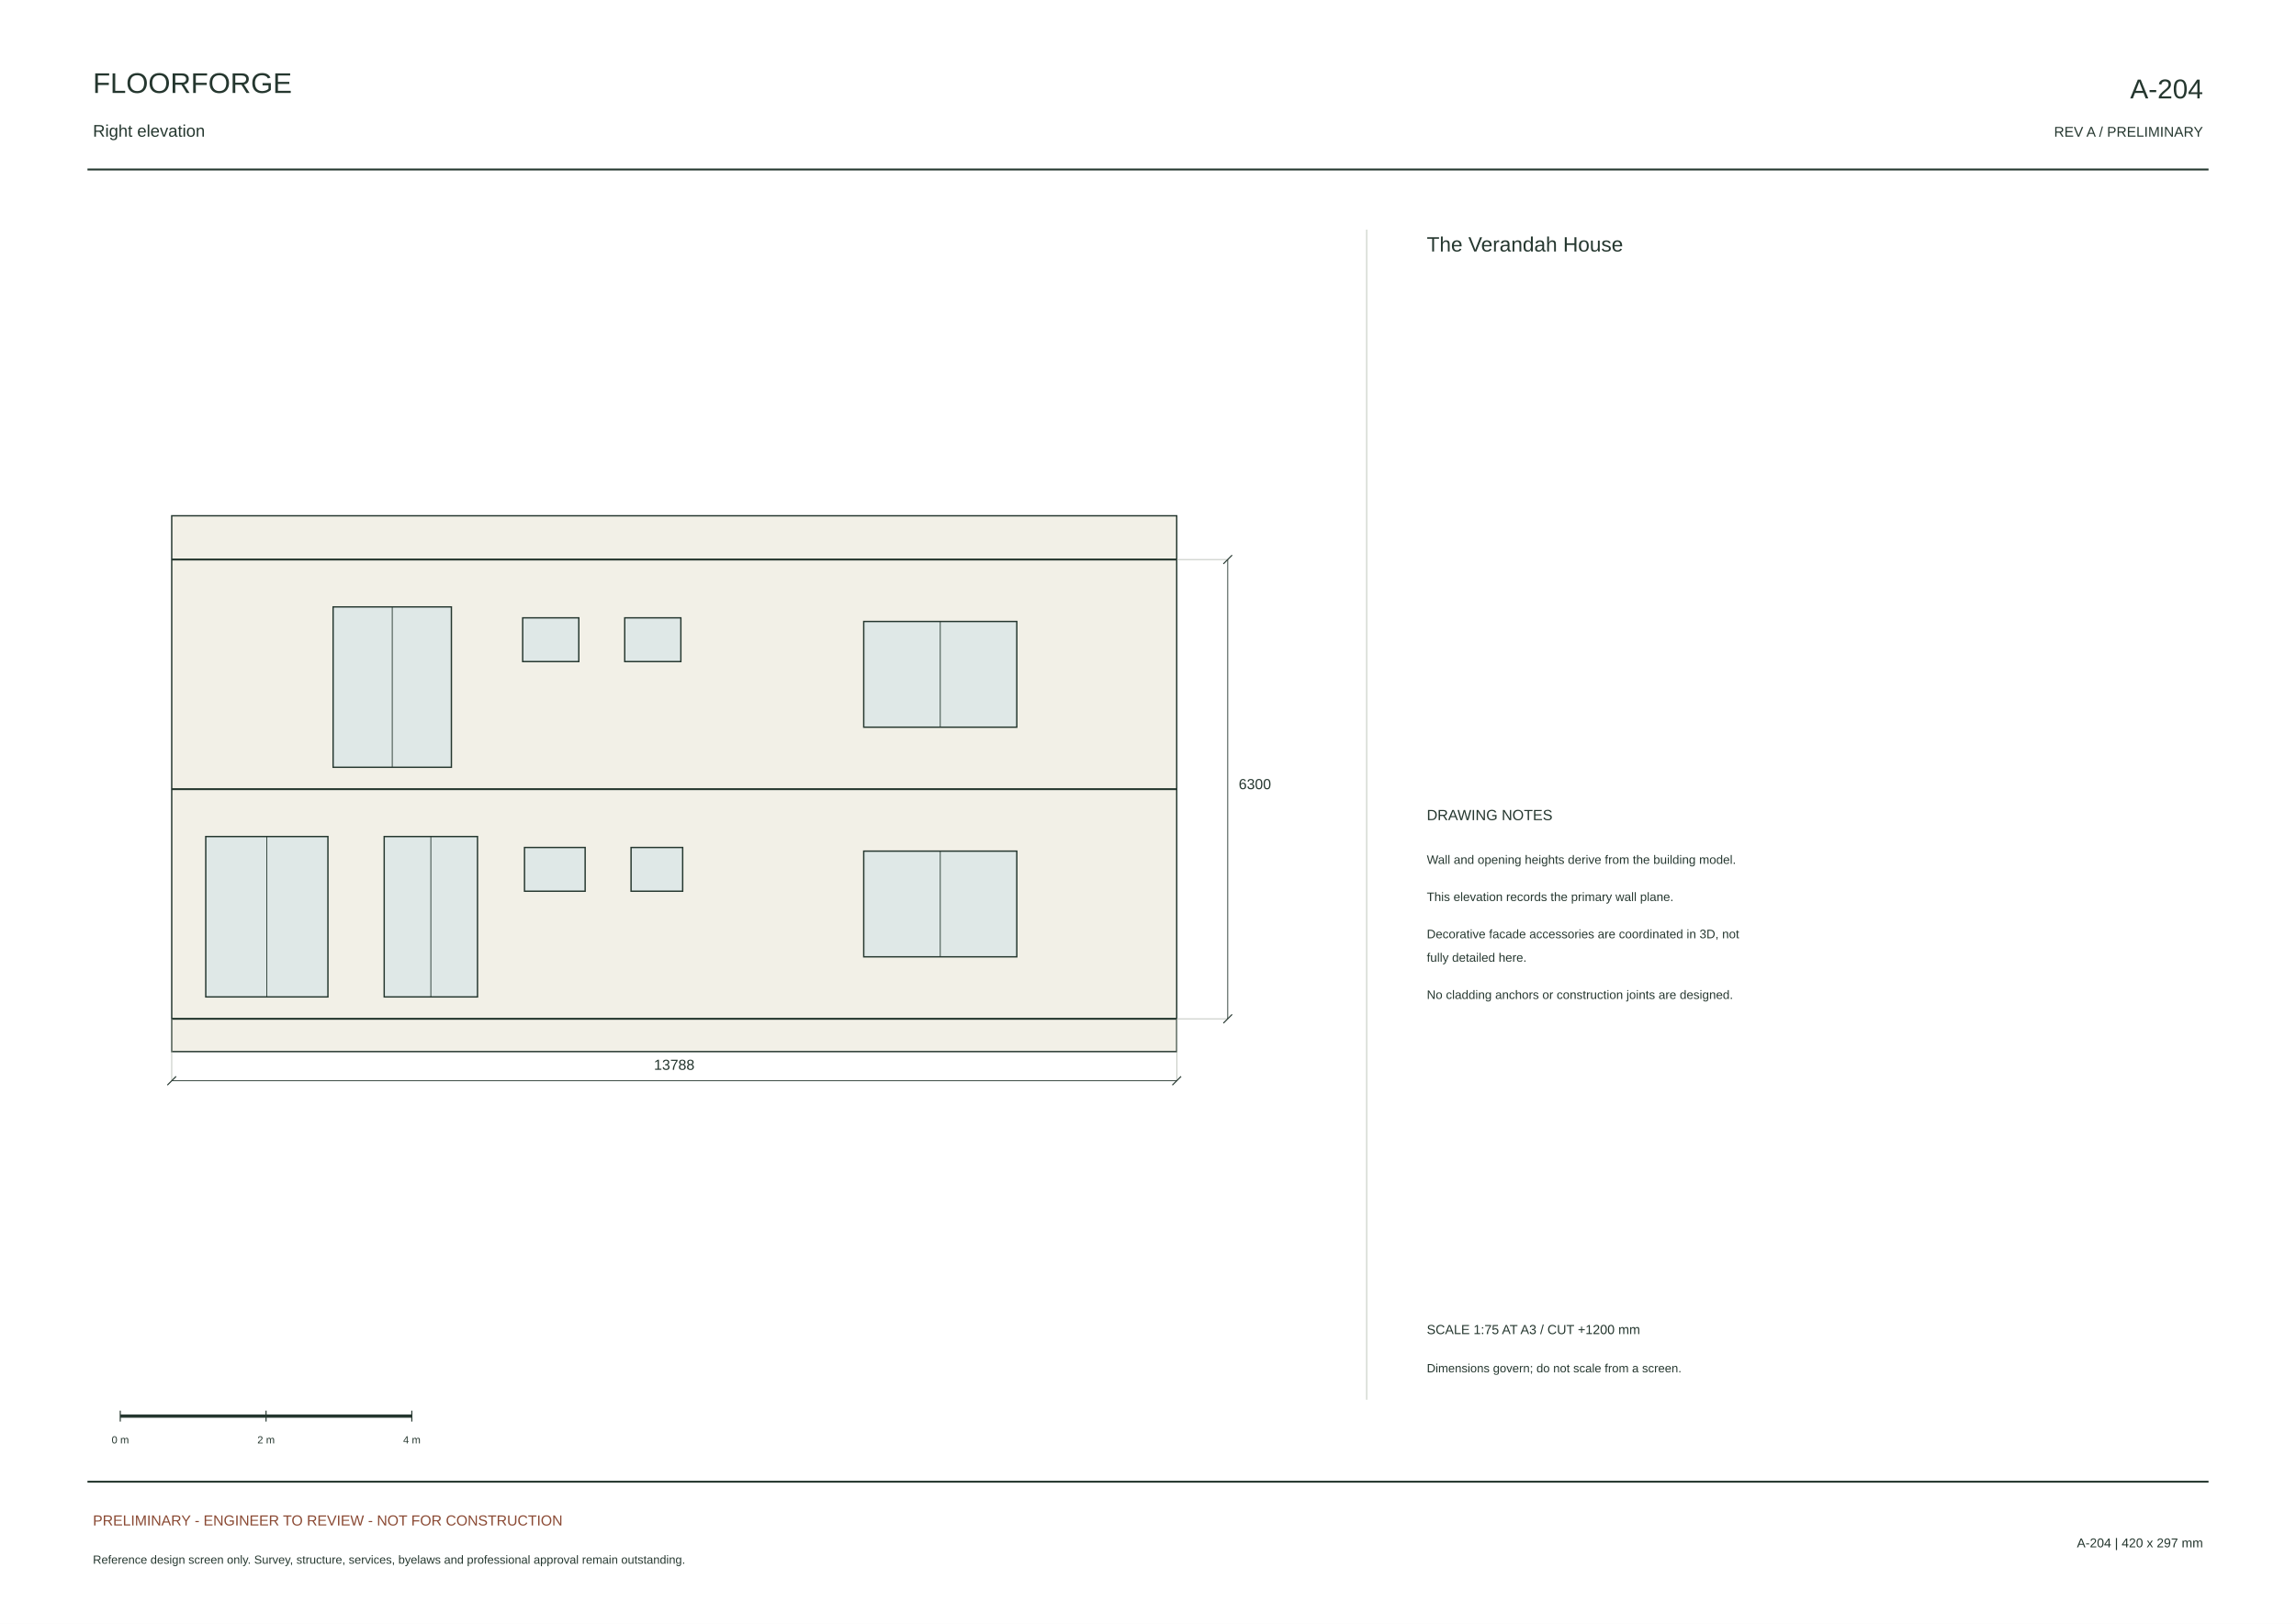
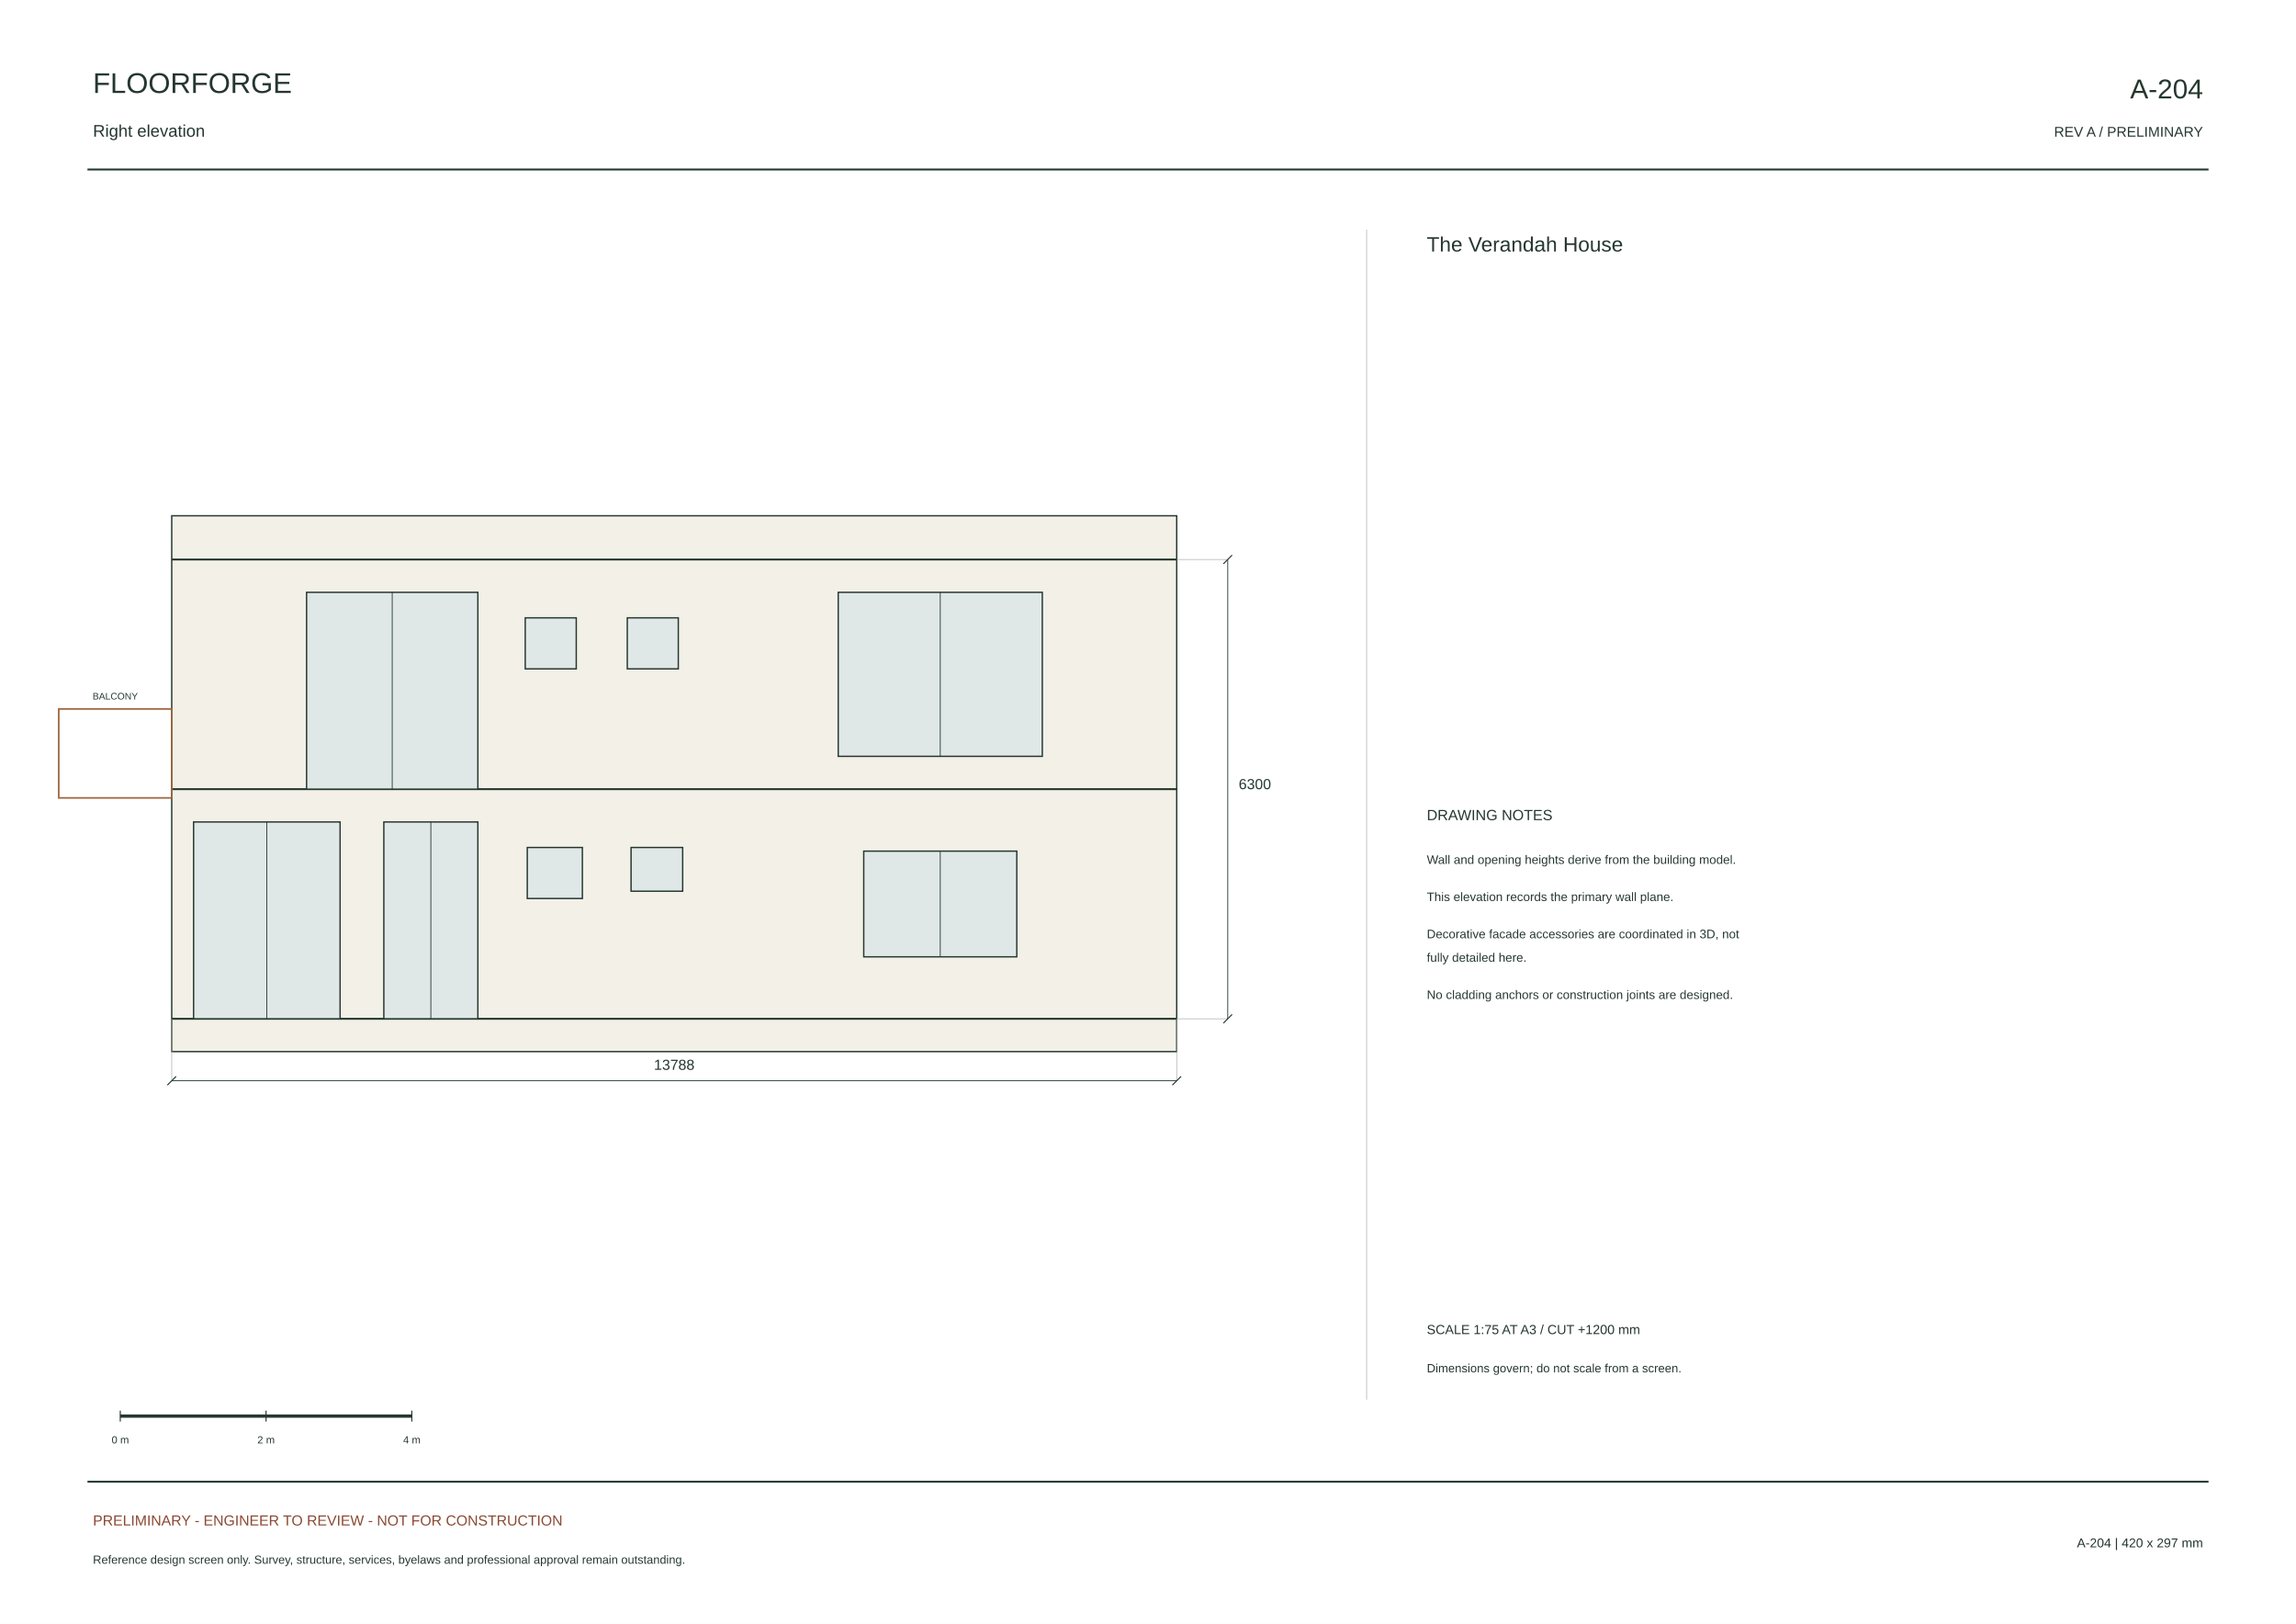
<svg xmlns="http://www.w3.org/2000/svg" width="420mm" height="297mm" viewBox="0 0 420 297">
  <rect width="420" height="297" fill="white" />
  <g font-family="Arial,Helvetica,sans-serif">
    <path d="M 16 31 H 404 M 16 271 H 404" stroke="#25372f" stroke-width=".35" />
    <text x="17" y="17" fill="#25372f" font-size="5.2" text-anchor="start">FLOORFORGE</text>
    <text x="17" y="25" fill="#25372f" font-size="3.1" text-anchor="start">Right elevation</text>
    <text x="403" y="18" fill="#25372f" font-size="5" text-anchor="end">A-204</text>
    <text x="403" y="25" fill="#25372f" font-size="2.6" text-anchor="end">REV A / PRELIMINARY</text>
    <polygon points="31.413,192.333 215.253,192.333 215.253,94.333 31.413,94.333" fill="#f2f0e7" stroke="#25372f" stroke-width="0.25" />
    <path d="M 31.413 186.333 L 215.253 186.333" fill="none" stroke="#25372f" stroke-width="0.35" />
    <path d="M 31.413 144.333 L 215.253 144.333" fill="none" stroke="#25372f" stroke-width="0.35" />
    <path d="M 31.413 102.333 L 215.253 102.333" fill="none" stroke="#25372f" stroke-width="0.35" />
-     <polygon points="37.64,182.333 59.987,182.333 59.987,153 37.64,153" fill="#dfe8e7" stroke="#25372f" stroke-width="0.25" />
-     <path d="M 48.813 182.333 L 48.813 153" fill="none" stroke="#25372f" stroke-width="0.15" />
-     <polygon points="70.28,182.333 87.347,182.333 87.347,153 70.28,153" fill="#dfe8e7" stroke="#25372f" stroke-width="0.25" />
-     <path d="M 78.813 182.333 L 78.813 153" fill="none" stroke="#25372f" stroke-width="0.15" />
-     <polygon points="95.947,163 107.04,163 107.04,155 95.947,155" fill="#dfe8e7" stroke="#25372f" stroke-width="0.25" />
+     <polygon points="35.413,186.333 62.213,186.333 62.213,150.333 35.413,150.333" fill="#dfe8e7" stroke="#25372f" stroke-width="0.25" />
+     <path d="M 48.813 186.333 L 48.813 150.333" fill="none" stroke="#25372f" stroke-width="0.15" />
+     <polygon points="70.213,186.333 87.413,186.333 87.413,150.333 70.213,150.333" fill="#dfe8e7" stroke="#25372f" stroke-width="0.25" />
+     <path d="M 78.813 186.333 L 78.813 150.333" fill="none" stroke="#25372f" stroke-width="0.15" />
+     <polygon points="96.453,164.333 106.533,164.333 106.533,155 96.453,155" fill="#dfe8e7" stroke="#25372f" stroke-width="0.25" />
    <polygon points="115.44,163 124.88,163 124.88,155 115.44,155" fill="#dfe8e7" stroke="#25372f" stroke-width="0.25" />
    <polygon points="158,175 186,175 186,155.667 158,155.667" fill="#dfe8e7" stroke="#25372f" stroke-width="0.25" />
    <path d="M 172 175 L 172 155.667" fill="none" stroke="#25372f" stroke-width="0.15" />
-     <polygon points="60.933,140.333 82.573,140.333 82.573,111 60.933,111" fill="#dfe8e7" stroke="#25372f" stroke-width="0.25" />
-     <path d="M 71.753 140.333 L 71.753 111" fill="none" stroke="#25372f" stroke-width="0.15" />
-     <polygon points="95.613,121 105.88,121 105.88,113 95.613,113" fill="#dfe8e7" stroke="#25372f" stroke-width="0.25" />
-     <polygon points="114.28,121 124.547,121 124.547,113 114.28,113" fill="#dfe8e7" stroke="#25372f" stroke-width="0.25" />
-     <polygon points="158,133 186,133 186,113.667 158,113.667" fill="#dfe8e7" stroke="#25372f" stroke-width="0.25" />
-     <path d="M 172 133 L 172 113.667" fill="none" stroke="#25372f" stroke-width="0.15" />
+     <polygon points="56.08,144.333 87.413,144.333 87.413,108.333 56.08,108.333" fill="#dfe8e7" stroke="#25372f" stroke-width="0.25" />
+     <path d="M 71.747 144.333 L 71.747 108.333" fill="none" stroke="#25372f" stroke-width="0.15" />
+     <polygon points="96.08,122.333 105.413,122.333 105.413,113 96.08,113" fill="#dfe8e7" stroke="#25372f" stroke-width="0.25" />
+     <polygon points="114.747,122.333 124.08,122.333 124.08,113 114.747,113" fill="#dfe8e7" stroke="#25372f" stroke-width="0.25" />
+     <polygon points="153.333,138.333 190.667,138.333 190.667,108.333 153.333,108.333" fill="#dfe8e7" stroke="#25372f" stroke-width="0.25" />
+     <path d="M 172 138.333 L 172 108.333" fill="none" stroke="#25372f" stroke-width="0.15" />
+     <polygon points="10.747,145.933 31.413,145.933 31.413,129.667 10.747,129.667" fill="none" stroke="#9e653f" stroke-width="0.3" />
+     <text x="21.08" y="127.933" fill="#25372f" font-size="1.733" text-anchor="middle">BALCONY</text>
    <path d="M 31.413 186.333 L 31.413 197.667" fill="none" stroke="#a8afa4" stroke-width="0.12" />
    <path d="M 215.253 186.333 L 215.253 197.667" fill="none" stroke="#a8afa4" stroke-width="0.12" />
    <path d="M 31.413 197.667 L 215.253 197.667" fill="none" stroke="#25372f" stroke-width="0.15" />
    <path d="M 30.613 198.467 L 32.213 196.867" fill="none" stroke="#25372f" stroke-width="0.2" />
    <path d="M 214.453 198.467 L 216.053 196.867" fill="none" stroke="#25372f" stroke-width="0.2" />
    <text x="123.333" y="195.667" fill="#25372f" font-size="2.667" text-anchor="middle">13788</text>
    <path d="M 215.253 186.333 L 224.587 186.333" fill="none" stroke="#a8afa4" stroke-width="0.12" />
    <path d="M 215.253 102.333 L 224.587 102.333" fill="none" stroke="#a8afa4" stroke-width="0.12" />
    <path d="M 224.587 186.333 L 224.587 102.333" fill="none" stroke="#25372f" stroke-width="0.15" />
    <path d="M 223.787 187.133 L 225.387 185.533" fill="none" stroke="#25372f" stroke-width="0.2" />
    <path d="M 223.787 103.133 L 225.387 101.533" fill="none" stroke="#25372f" stroke-width="0.2" />
    <text x="226.587" y="144.333" fill="#25372f" font-size="2.667" text-anchor="start">6300</text>
    <path d="M 250 42 V 256" stroke="#c9d0c7" stroke-width=".2" />
    <text x="261" y="46" fill="#25372f" font-size="3.8" text-anchor="start">The Verandah House</text>
    <text x="261" y="150" fill="#25372f" font-size="2.7" text-anchor="start">DRAWING NOTES</text>
    <text x="261" y="158" fill="#25372f" font-size="2.25" text-anchor="start">Wall and opening heights derive from the building model.</text>
    <text x="261" y="164.8" fill="#25372f" font-size="2.25" text-anchor="start">This elevation records the primary wall plane.</text>
    <text x="261" y="171.6" fill="#25372f" font-size="2.25" text-anchor="start">Decorative facade accessories are coordinated in 3D, not</text>
    <text x="261" y="175.9" fill="#25372f" font-size="2.25" text-anchor="start">fully detailed here.</text>
    <text x="261" y="182.7" fill="#25372f" font-size="2.25" text-anchor="start">No cladding anchors or construction joints are designed.</text>
    <text x="261" y="244" fill="#25372f" font-size="2.4" text-anchor="start">SCALE 1:75 AT A3 / CUT +1200 mm</text>
    <text x="261" y="251" fill="#25372f" font-size="2.2" text-anchor="start">Dimensions govern; do not scale from a screen.</text>
    <path d="M 22 259 H 75.333" stroke="#25372f" stroke-width=".6" />
    <path d="M 22.0 258 V 260" stroke="#25372f" stroke-width=".2" />
    <text x="22" y="264" fill="#25372f" font-size="1.9" text-anchor="middle">0 m</text>
    <path d="M 48.667 258 V 260" stroke="#25372f" stroke-width=".2" />
    <text x="48.667" y="264" fill="#25372f" font-size="1.9" text-anchor="middle">2 m</text>
    <path d="M 75.333 258 V 260" stroke="#25372f" stroke-width=".2" />
    <text x="75.333" y="264" fill="#25372f" font-size="1.9" text-anchor="middle">4 m</text>
    <text x="17" y="279" fill="#8a4933" font-size="2.65" text-anchor="start">PRELIMINARY - ENGINEER TO REVIEW - NOT FOR CONSTRUCTION</text>
    <text x="17" y="286" fill="#25372f" font-size="2.15" text-anchor="start">Reference design screen only. Survey, structure, services, byelaws and professional approval remain outstanding.</text>
    <text x="403" y="283" fill="#25372f" font-size="2.35" text-anchor="end">A-204  |  420 x 297 mm</text>
  </g>
</svg>
